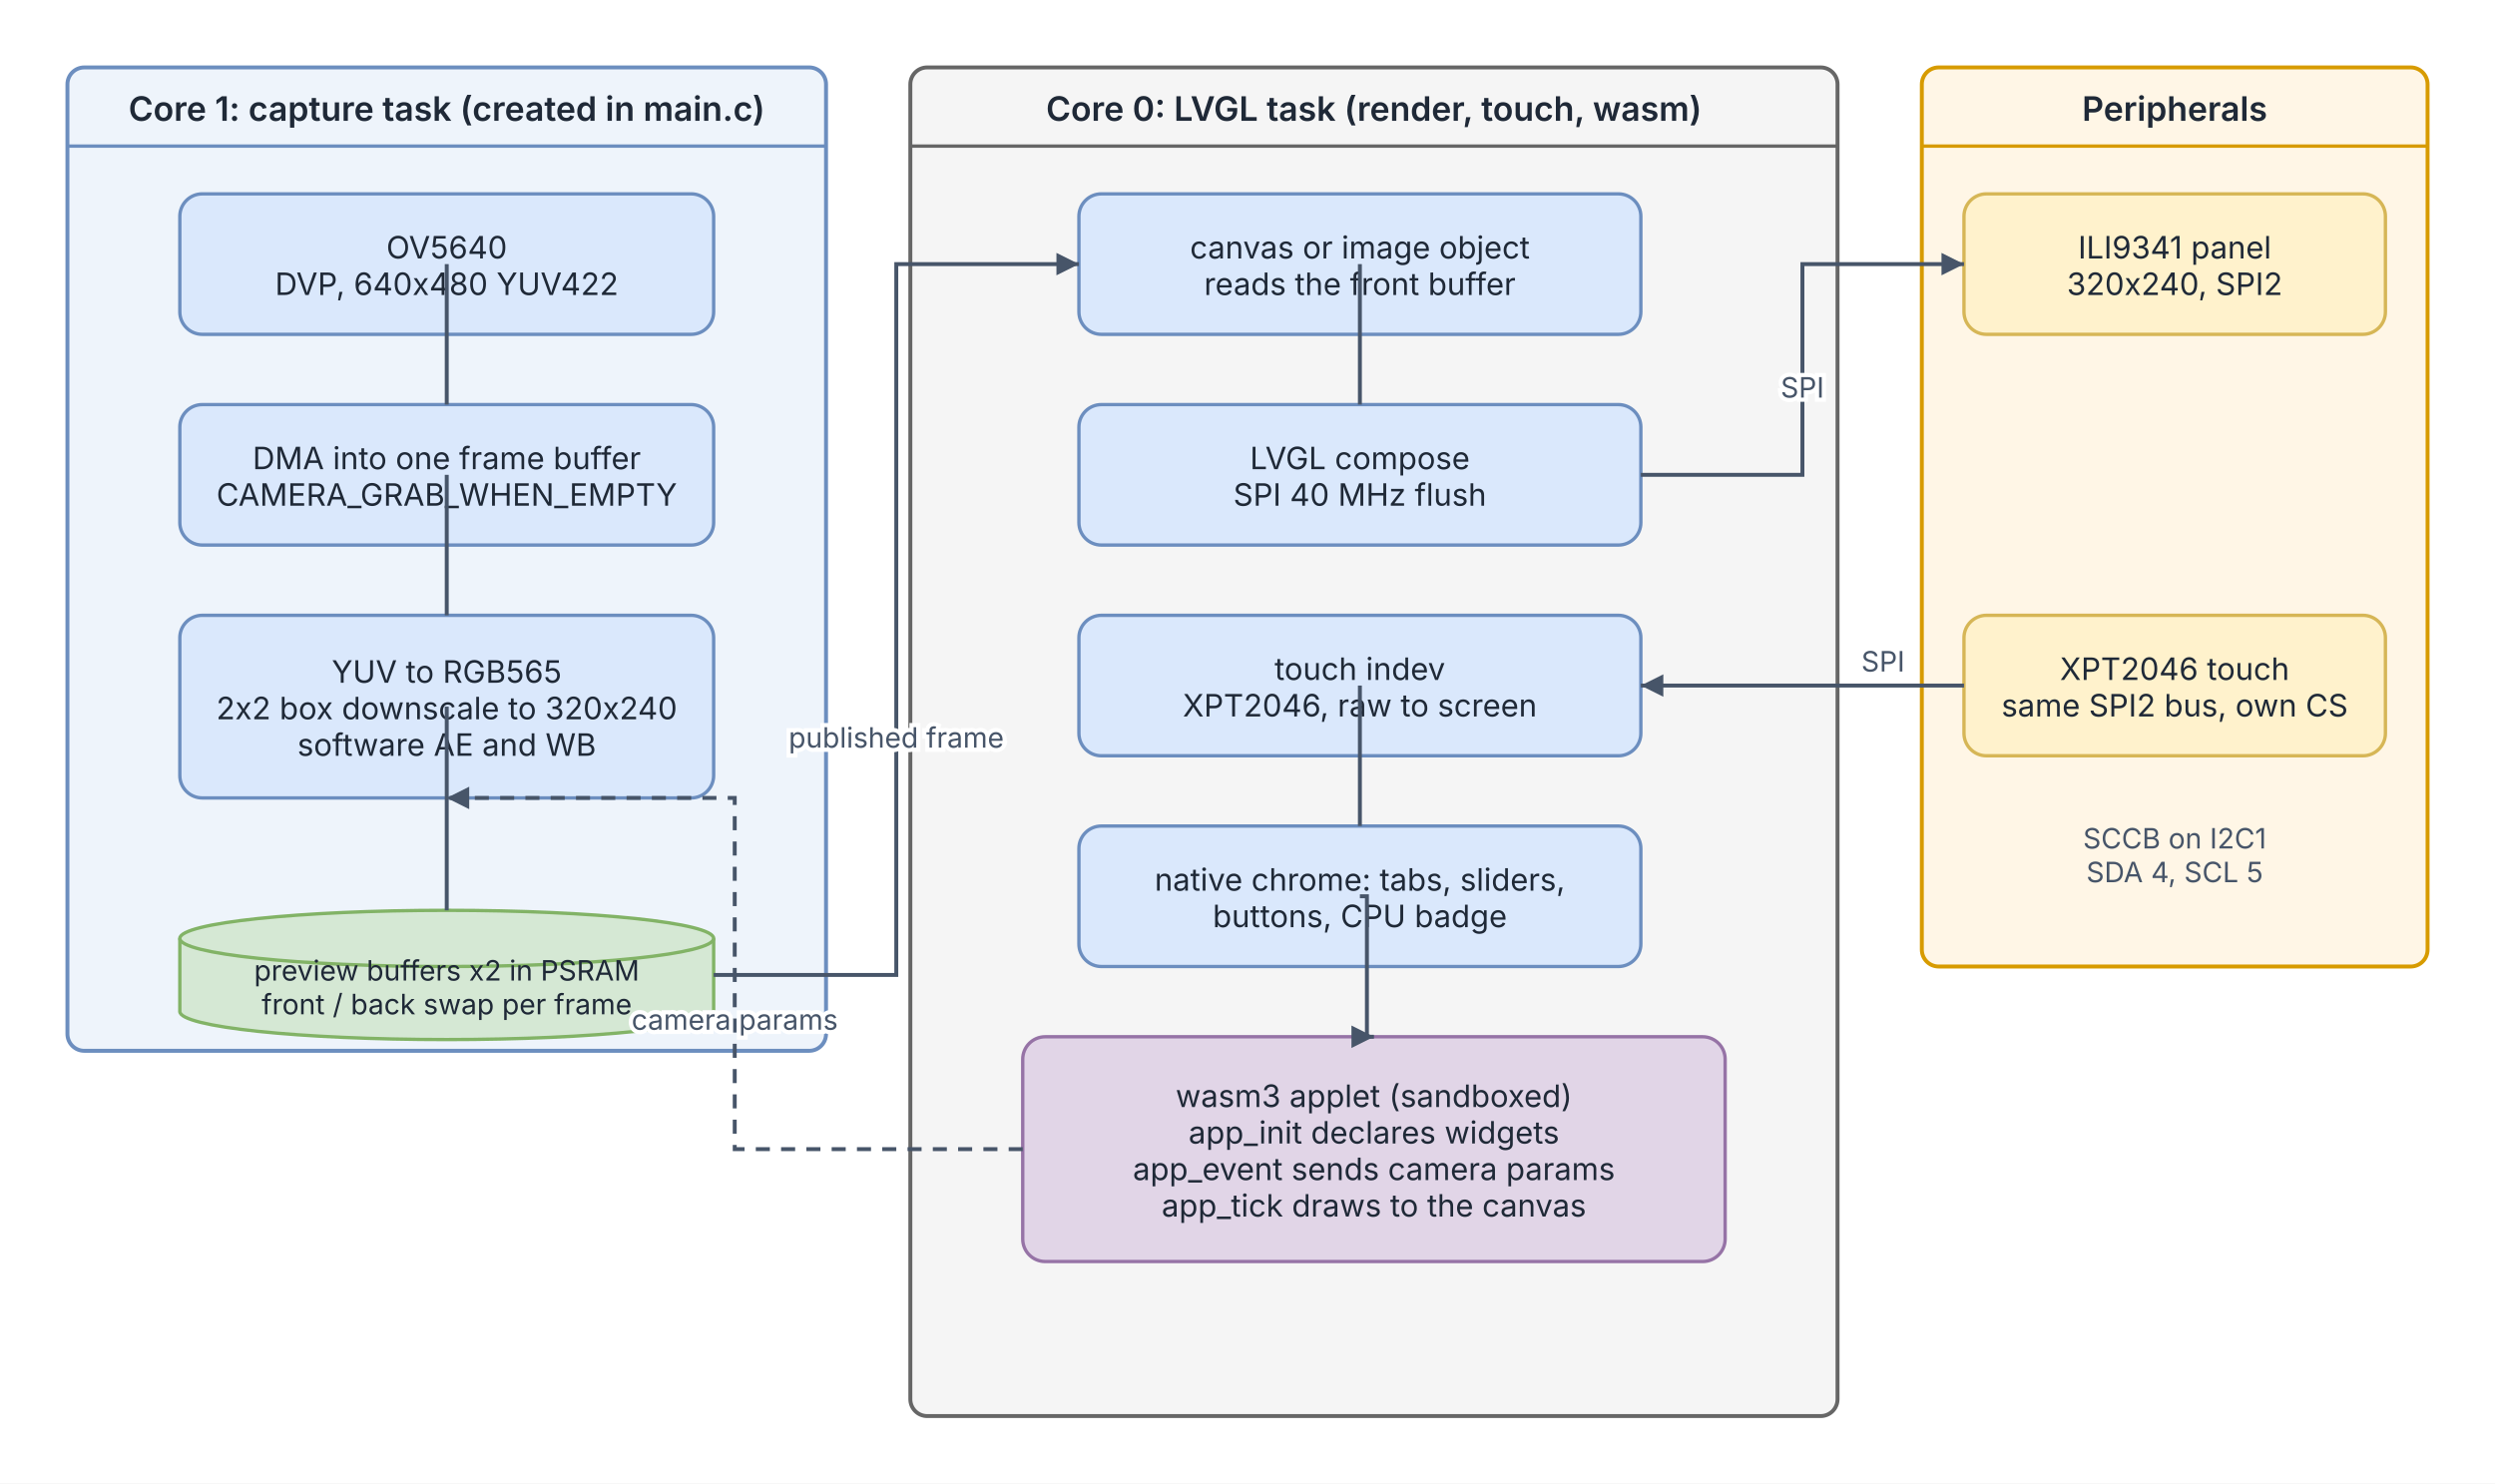
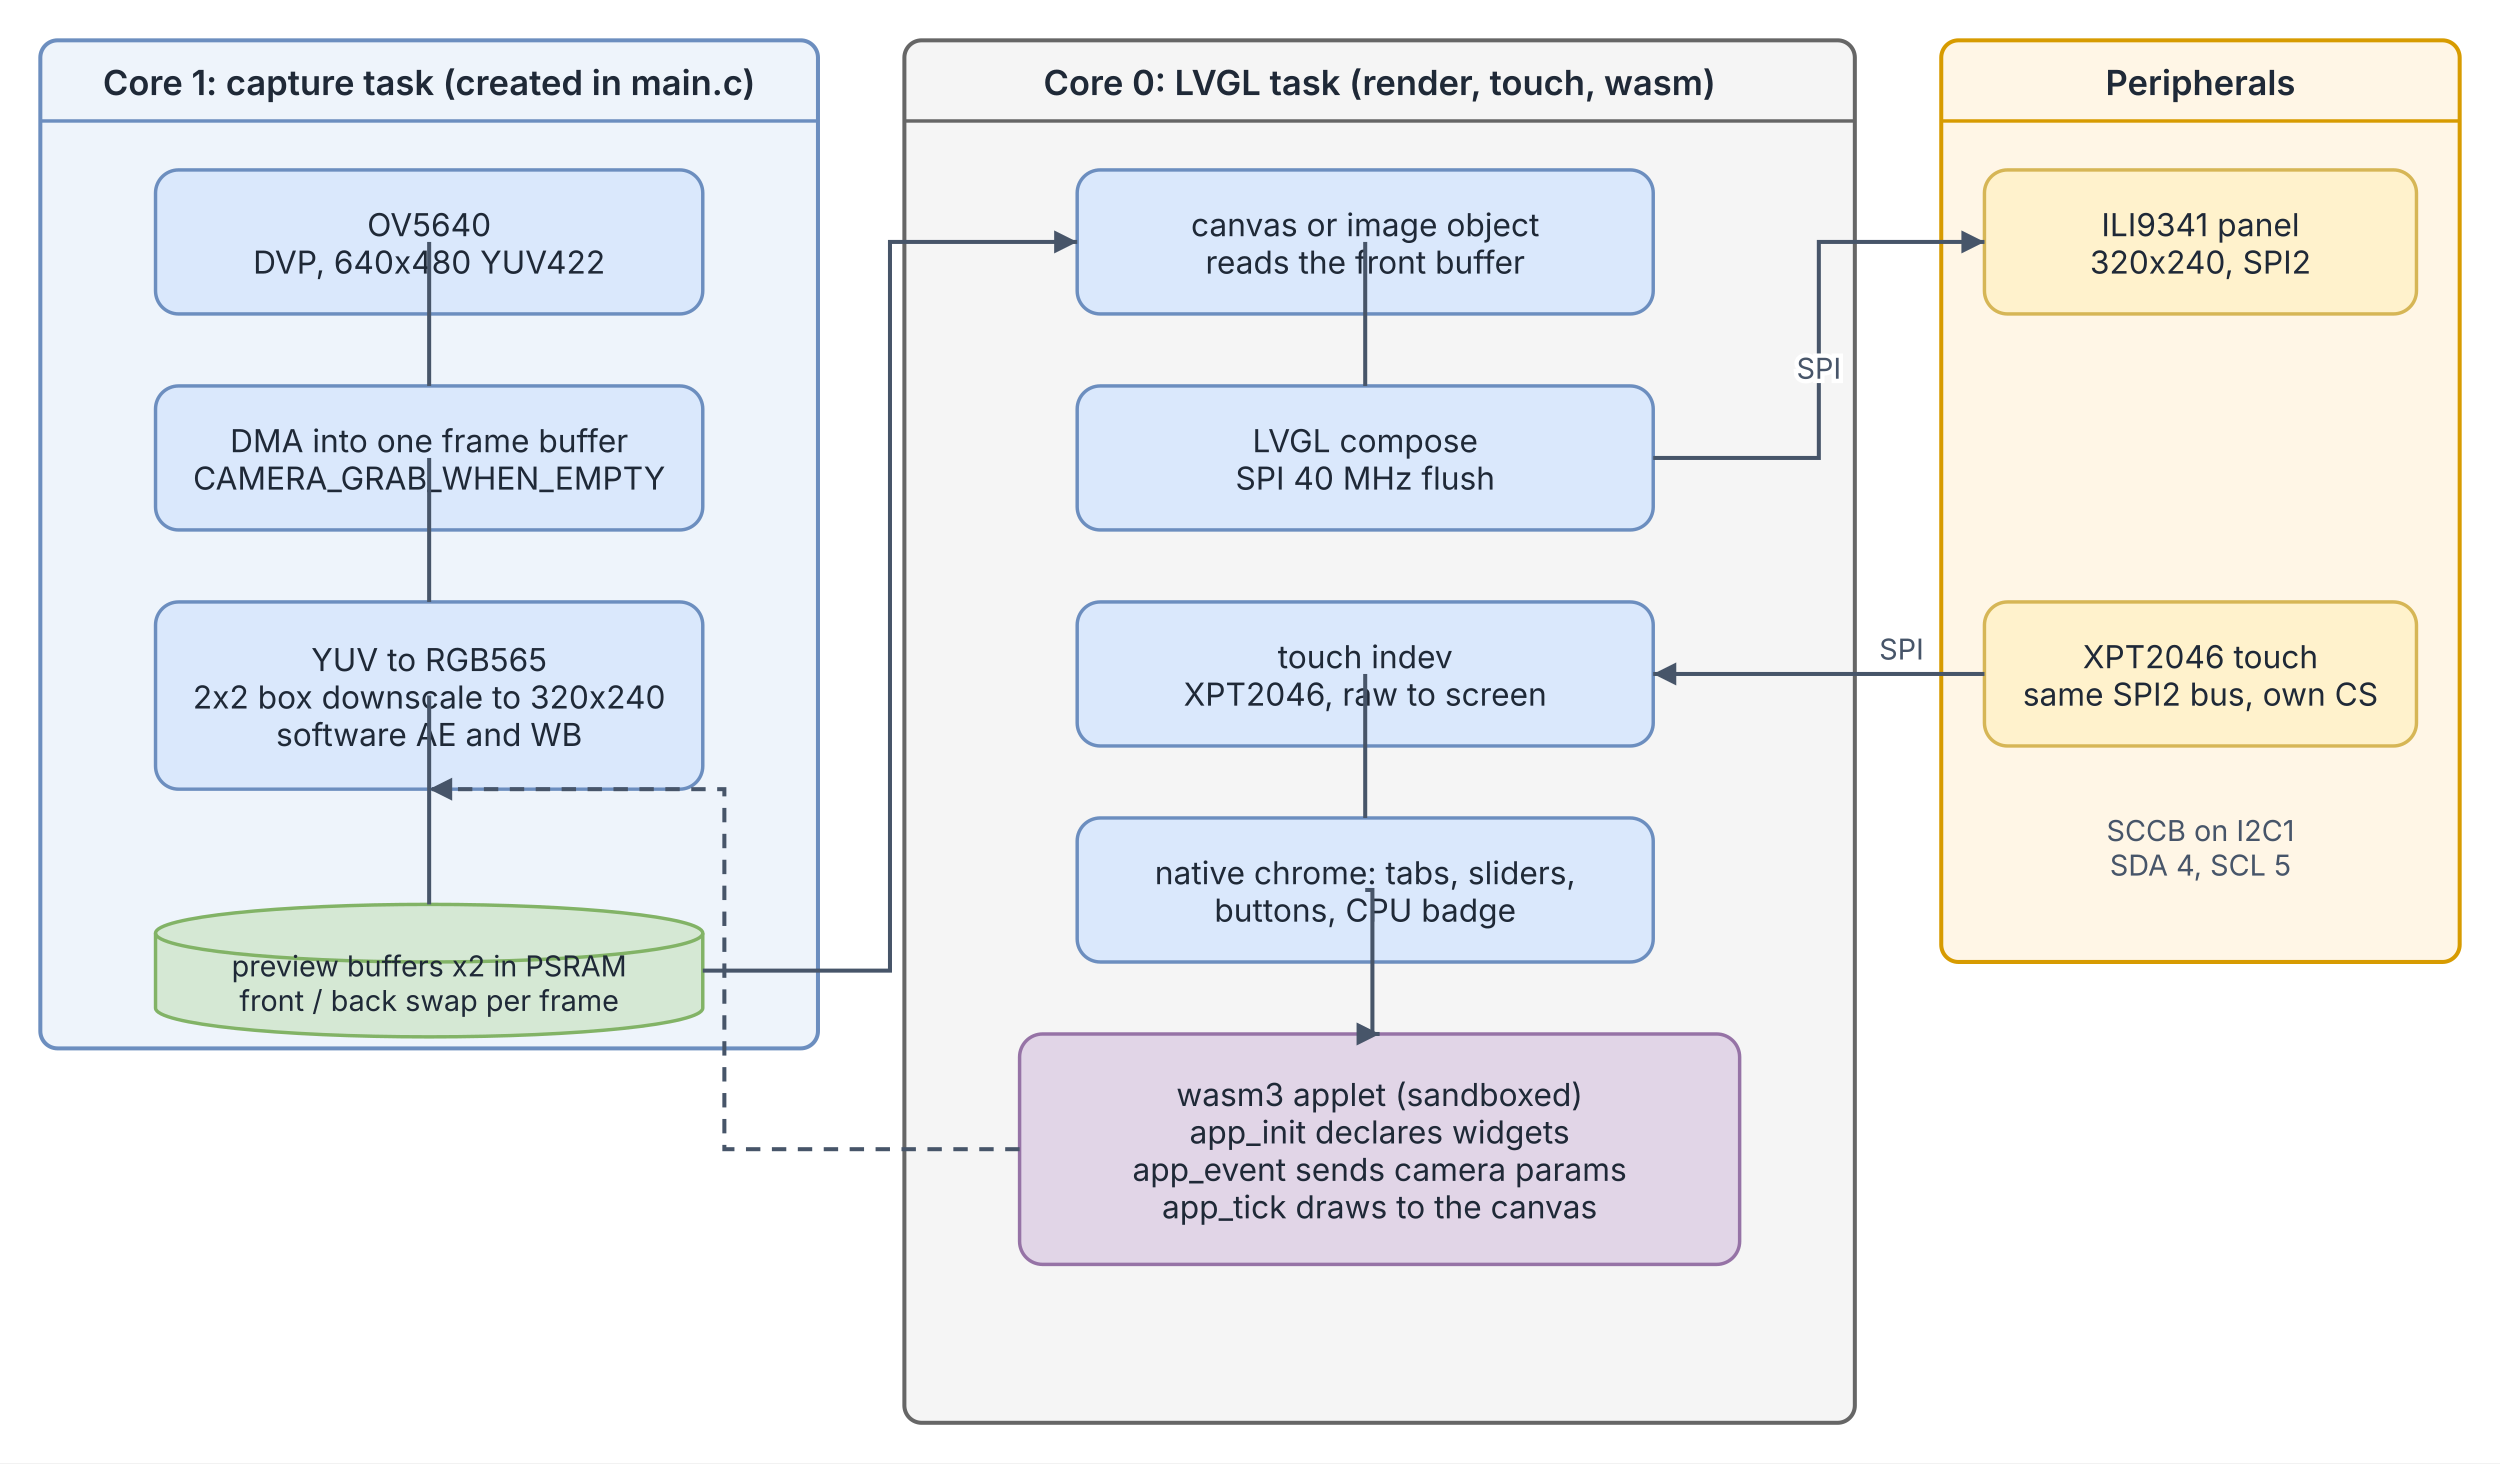
- <svg xmlns="http://www.w3.org/2000/svg" width="888" height="528" viewBox="0 0 888 528">
-   <rect width="888" height="528" fill="#ffffff" />
-   <g transform="translate(-6.0,-16.0)">
+ <svg xmlns="http://www.w3.org/2000/svg" width="868" height="508" viewBox="0 0 868 508">
+   <rect width="868" height="508" fill="#ffffff" />
+   <g transform="translate(-16.0,-26.0)">
    <rect x="30.0" y="40.0" width="270.0" height="350.0" rx="6" fill="#eef4fb" stroke="#6c8ebf" stroke-width="1.4" />
    <path d="M30.0,68.0 h270.0" stroke="#6c8ebf" stroke-width="1.2" />
    <text x="165.0" y="59.0" font-family="Inter, 'Segoe UI', system-ui, sans-serif" font-size="12" font-weight="600" fill="#1f2937" text-anchor="middle">Core 1: capture task (created in main.c)</text>
    <rect x="330.0" y="40.0" width="330.0" height="480.0" rx="6" fill="#f5f5f5" stroke="#666666" stroke-width="1.4" />
    <path d="M330.0,68.0 h330.0" stroke="#666666" stroke-width="1.2" />
    <text x="495.0" y="59.0" font-family="Inter, 'Segoe UI', system-ui, sans-serif" font-size="12" font-weight="600" fill="#1f2937" text-anchor="middle">Core 0: LVGL task (render, touch, wasm)</text>
    <rect x="690.0" y="40.0" width="180.0" height="320.0" rx="6" fill="#fff6e6" stroke="#d79b00" stroke-width="1.4" />
    <path d="M690.0,68.0 h180.0" stroke="#d79b00" stroke-width="1.2" />
    <text x="780.0" y="59.0" font-family="Inter, 'Segoe UI', system-ui, sans-serif" font-size="12" font-weight="600" fill="#1f2937" text-anchor="middle">Peripherals</text>
    <rect x="70.0" y="85.0" width="190.0" height="50.0" rx="8" fill="#dae8fc" stroke="#6c8ebf" stroke-width="1.2" />
    <text x="165.0" y="108.0" font-family="Inter, 'Segoe UI', system-ui, sans-serif" font-size="11" font-weight="400" fill="#1f2937" text-anchor="middle">OV5640</text>
    <text x="165.0" y="121.0" font-family="Inter, 'Segoe UI', system-ui, sans-serif" font-size="11" font-weight="400" fill="#1f2937" text-anchor="middle">DVP, 640x480 YUV422</text>
    <rect x="70.0" y="160.0" width="190.0" height="50.0" rx="8" fill="#dae8fc" stroke="#6c8ebf" stroke-width="1.2" />
    <text x="165.0" y="183.0" font-family="Inter, 'Segoe UI', system-ui, sans-serif" font-size="11" font-weight="400" fill="#1f2937" text-anchor="middle">DMA into one frame buffer</text>
    <text x="165.0" y="196.0" font-family="Inter, 'Segoe UI', system-ui, sans-serif" font-size="11" font-weight="400" fill="#1f2937" text-anchor="middle">CAMERA_GRAB_WHEN_EMPTY</text>
    <rect x="70.0" y="235.0" width="190.0" height="65.0" rx="8" fill="#dae8fc" stroke="#6c8ebf" stroke-width="1.2" />
    <text x="165.0" y="259.0" font-family="Inter, 'Segoe UI', system-ui, sans-serif" font-size="11" font-weight="400" fill="#1f2937" text-anchor="middle">YUV to RGB565</text>
    <text x="165.0" y="272.0" font-family="Inter, 'Segoe UI', system-ui, sans-serif" font-size="11" font-weight="400" fill="#1f2937" text-anchor="middle">2x2 box downscale to 320x240</text>
    <text x="165.0" y="285.0" font-family="Inter, 'Segoe UI', system-ui, sans-serif" font-size="11" font-weight="400" fill="#1f2937" text-anchor="middle">software AE and WB</text>
    <path d="M70.0,350.0 a95.0,10.0 0 0 1 190.0,0 v26.0 a95.0,10.0 0 0 1 -190.0,0 z" fill="#d5e8d4" stroke="#82b366" stroke-width="1.2" />
    <path d="M70.0,350.0 a95.0,10.0 0 0 0 190.0,0" fill="none" stroke="#82b366" stroke-width="1.2" />
    <text x="165.0" y="365.0" font-family="Inter, 'Segoe UI', system-ui, sans-serif" font-size="10" font-weight="400" fill="#1f2937" text-anchor="middle">preview buffers x2 in PSRAM</text>
    <text x="165.0" y="377.0" font-family="Inter, 'Segoe UI', system-ui, sans-serif" font-size="10" font-weight="400" fill="#1f2937" text-anchor="middle">front / back swap per frame</text>
    <rect x="390.0" y="85.0" width="200.0" height="50.0" rx="8" fill="#dae8fc" stroke="#6c8ebf" stroke-width="1.2" />
    <text x="490.0" y="108.0" font-family="Inter, 'Segoe UI', system-ui, sans-serif" font-size="11" font-weight="400" fill="#1f2937" text-anchor="middle">canvas or image object</text>
    <text x="490.0" y="121.0" font-family="Inter, 'Segoe UI', system-ui, sans-serif" font-size="11" font-weight="400" fill="#1f2937" text-anchor="middle">reads the front buffer</text>
    <rect x="390.0" y="160.0" width="200.0" height="50.0" rx="8" fill="#dae8fc" stroke="#6c8ebf" stroke-width="1.2" />
    <text x="490.0" y="183.0" font-family="Inter, 'Segoe UI', system-ui, sans-serif" font-size="11" font-weight="400" fill="#1f2937" text-anchor="middle">LVGL compose</text>
    <text x="490.0" y="196.0" font-family="Inter, 'Segoe UI', system-ui, sans-serif" font-size="11" font-weight="400" fill="#1f2937" text-anchor="middle">SPI 40 MHz flush</text>
    <rect x="390.0" y="235.0" width="200.0" height="50.0" rx="8" fill="#dae8fc" stroke="#6c8ebf" stroke-width="1.2" />
    <text x="490.0" y="258.0" font-family="Inter, 'Segoe UI', system-ui, sans-serif" font-size="11" font-weight="400" fill="#1f2937" text-anchor="middle">touch indev</text>
    <text x="490.0" y="271.0" font-family="Inter, 'Segoe UI', system-ui, sans-serif" font-size="11" font-weight="400" fill="#1f2937" text-anchor="middle">XPT2046, raw to screen</text>
    <rect x="390.0" y="310.0" width="200.0" height="50.0" rx="8" fill="#dae8fc" stroke="#6c8ebf" stroke-width="1.2" />
    <text x="490.0" y="333.0" font-family="Inter, 'Segoe UI', system-ui, sans-serif" font-size="11" font-weight="400" fill="#1f2937" text-anchor="middle">native chrome: tabs, sliders,</text>
    <text x="490.0" y="346.0" font-family="Inter, 'Segoe UI', system-ui, sans-serif" font-size="11" font-weight="400" fill="#1f2937" text-anchor="middle">buttons, CPU badge</text>
    <rect x="370.0" y="385.0" width="250.0" height="80.0" rx="8" fill="#e1d5e7" stroke="#9673a6" stroke-width="1.2" />
    <text x="495.0" y="410.0" font-family="Inter, 'Segoe UI', system-ui, sans-serif" font-size="11" font-weight="400" fill="#1f2937" text-anchor="middle">wasm3 applet (sandboxed)</text>
    <text x="495.0" y="423.0" font-family="Inter, 'Segoe UI', system-ui, sans-serif" font-size="11" font-weight="400" fill="#1f2937" text-anchor="middle">app_init declares widgets</text>
    <text x="495.0" y="436.0" font-family="Inter, 'Segoe UI', system-ui, sans-serif" font-size="11" font-weight="400" fill="#1f2937" text-anchor="middle">app_event sends camera params</text>
    <text x="495.0" y="449.0" font-family="Inter, 'Segoe UI', system-ui, sans-serif" font-size="11" font-weight="400" fill="#1f2937" text-anchor="middle">app_tick draws to the canvas</text>
    <text x="780.0" y="318.0" font-family="Inter, 'Segoe UI', system-ui, sans-serif" font-size="10" font-weight="400" fill="#475569" text-anchor="middle">SCCB on I2C1</text>
    <text x="780.0" y="330.0" font-family="Inter, 'Segoe UI', system-ui, sans-serif" font-size="10" font-weight="400" fill="#475569" text-anchor="middle">SDA 4, SCL 5</text>
    <rect x="705.0" y="85.0" width="150.0" height="50.0" rx="8" fill="#fff2cc" stroke="#d6b656" stroke-width="1.2" />
    <text x="780.0" y="108.0" font-family="Inter, 'Segoe UI', system-ui, sans-serif" font-size="11" font-weight="400" fill="#1f2937" text-anchor="middle">ILI9341 panel</text>
    <text x="780.0" y="121.0" font-family="Inter, 'Segoe UI', system-ui, sans-serif" font-size="11" font-weight="400" fill="#1f2937" text-anchor="middle">320x240, SPI2</text>
    <rect x="705.0" y="235.0" width="150.0" height="50.0" rx="8" fill="#fff2cc" stroke="#d6b656" stroke-width="1.2" />
    <text x="780.0" y="258.0" font-family="Inter, 'Segoe UI', system-ui, sans-serif" font-size="11" font-weight="400" fill="#1f2937" text-anchor="middle">XPT2046 touch</text>
    <text x="780.0" y="271.0" font-family="Inter, 'Segoe UI', system-ui, sans-serif" font-size="11" font-weight="400" fill="#1f2937" text-anchor="middle">same SPI2 bus, own CS</text>
    <polyline points="165.0,110.0 165.0,110.0 165.0,160.0 165.0,160.0" fill="none" stroke="#475569" stroke-width="1.4" />
    <path d="M165.0,160.0 L165.0,160.0 L165.0,160.0 z" fill="#475569" />
    <polyline points="165.0,185.0 165.0,185.0 165.0,235.0 165.0,235.0" fill="none" stroke="#475569" stroke-width="1.4" />
    <path d="M165.0,235.0 L165.0,235.0 L165.0,235.0 z" fill="#475569" />
    <polyline points="165.0,267.5 165.0,267.5 165.0,340.0 165.0,340.0" fill="none" stroke="#475569" stroke-width="1.4" />
    <path d="M165.0,340.0 L165.0,340.0 L165.0,340.0 z" fill="#475569" />
    <polyline points="260.0,363.0 325.0,363.0 325.0,110.0 390.0,110.0" fill="none" stroke="#475569" stroke-width="1.4" />
    <path d="M390.0,110.0 L382.0,114.0 L382.0,106.0 z" fill="#475569" />
-     <text x="325.0" y="282.1" font-family="Inter, 'Segoe UI', system-ui, sans-serif" font-size="10" fill="#475569" text-anchor="middle" paint-order="stroke" stroke="#ffffff" stroke-width="3">published frame</text>
    <polyline points="490.0,110.0 490.0,110.0 490.0,160.0 490.0,160.0" fill="none" stroke="#475569" stroke-width="1.4" />
    <path d="M490.0,160.0 L490.0,160.0 L490.0,160.0 z" fill="#475569" />
    <polyline points="590.0,185.0 647.5,185.0 647.5,110.0 705.0,110.0" fill="none" stroke="#475569" stroke-width="1.4" />
    <path d="M705.0,110.0 L697.0,114.0 L697.0,106.0 z" fill="#475569" />
    <text x="647.5" y="157.5" font-family="Inter, 'Segoe UI', system-ui, sans-serif" font-size="10" fill="#475569" text-anchor="middle" paint-order="stroke" stroke="#ffffff" stroke-width="3">SPI</text>
    <polyline points="705.0,260.0 647.5,260.0 647.5,260.0 590.0,260.0" fill="none" stroke="#475569" stroke-width="1.4" />
    <path d="M590.0,260.0 L598.0,256.0 L598.0,264.0 z" fill="#475569" />
    <text x="676.2" y="255.0" font-family="Inter, 'Segoe UI', system-ui, sans-serif" font-size="10" fill="#475569" text-anchor="middle" paint-order="stroke" stroke="#ffffff" stroke-width="3">SPI</text>
    <polyline points="490.0,260.0 490.0,260.0 490.0,310.0 490.0,310.0" fill="none" stroke="#475569" stroke-width="1.4" />
    <path d="M490.0,310.0 L490.0,310.0 L490.0,310.0 z" fill="#475569" />
    <polyline points="490.0,335.0 492.5,335.0 492.5,385.0 495.0,385.0" fill="none" stroke="#475569" stroke-width="1.4" />
    <path d="M495.0,385.0 L487.0,389.0 L487.0,381.0 z" fill="#475569" />
    <polyline points="370.0,425.0 267.5,425.0 267.5,300.0 165.0,300.0" fill="none" stroke="#475569" stroke-width="1.4" stroke-dasharray="5 4" />
    <path d="M165.0,300.0 L173.0,296.0 L173.0,304.0 z" fill="#475569" />
-     <text x="267.5" y="382.5" font-family="Inter, 'Segoe UI', system-ui, sans-serif" font-size="10" fill="#475569" text-anchor="middle" paint-order="stroke" stroke="#ffffff" stroke-width="3">camera params</text>
  </g>
</svg>
